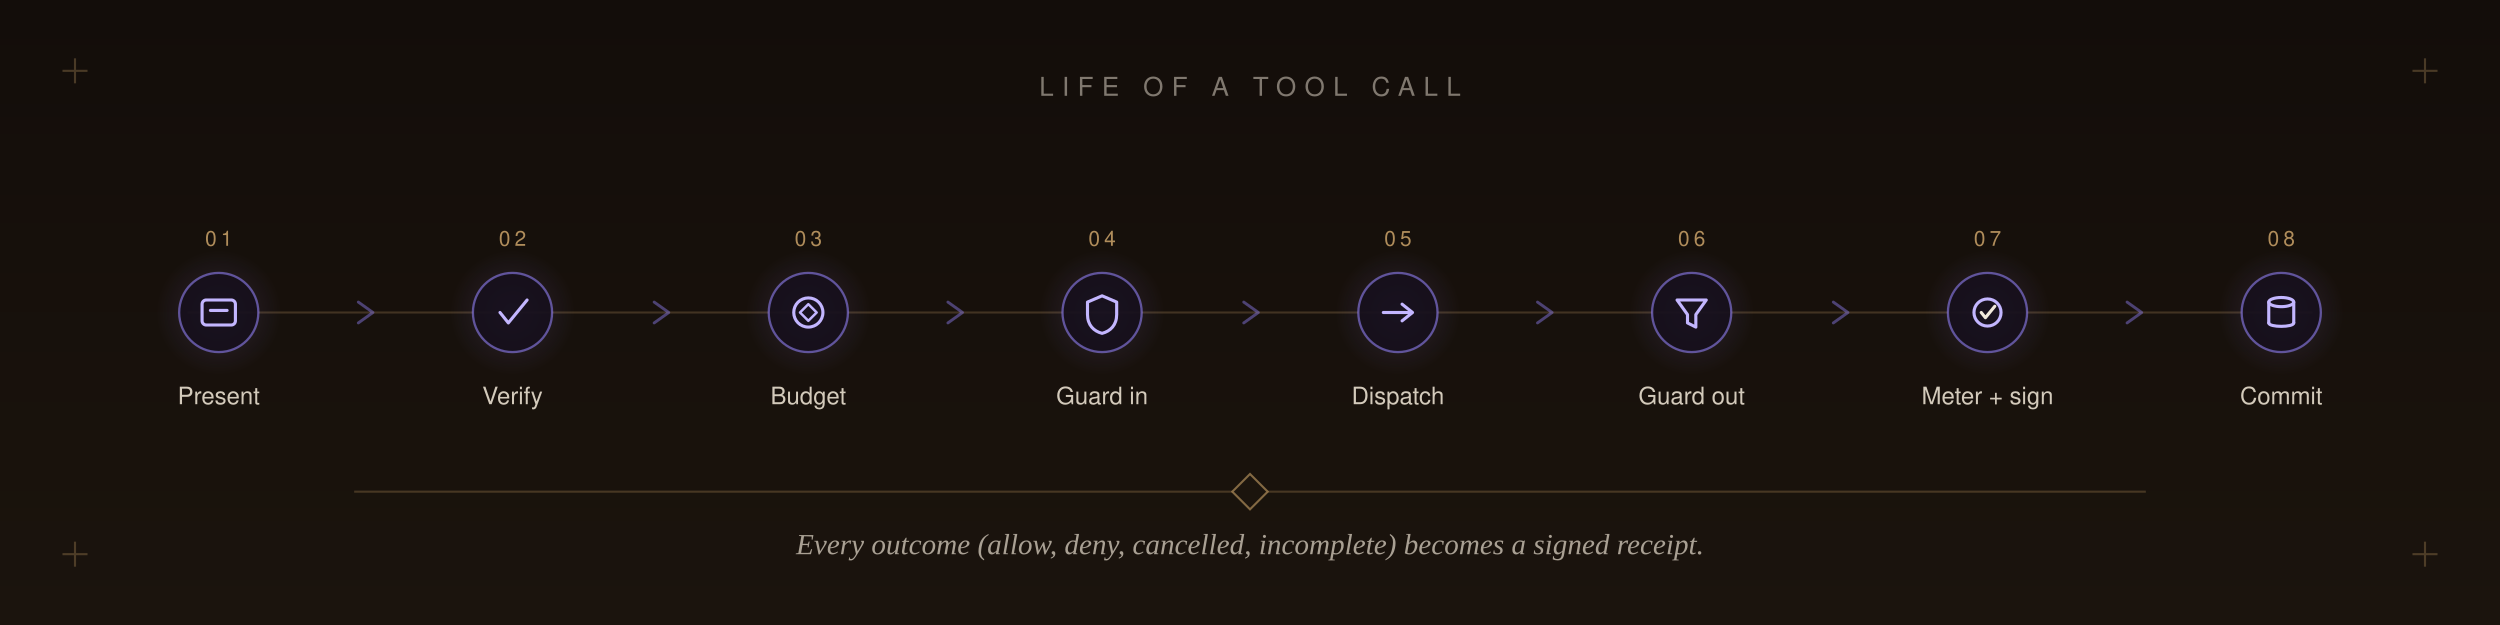
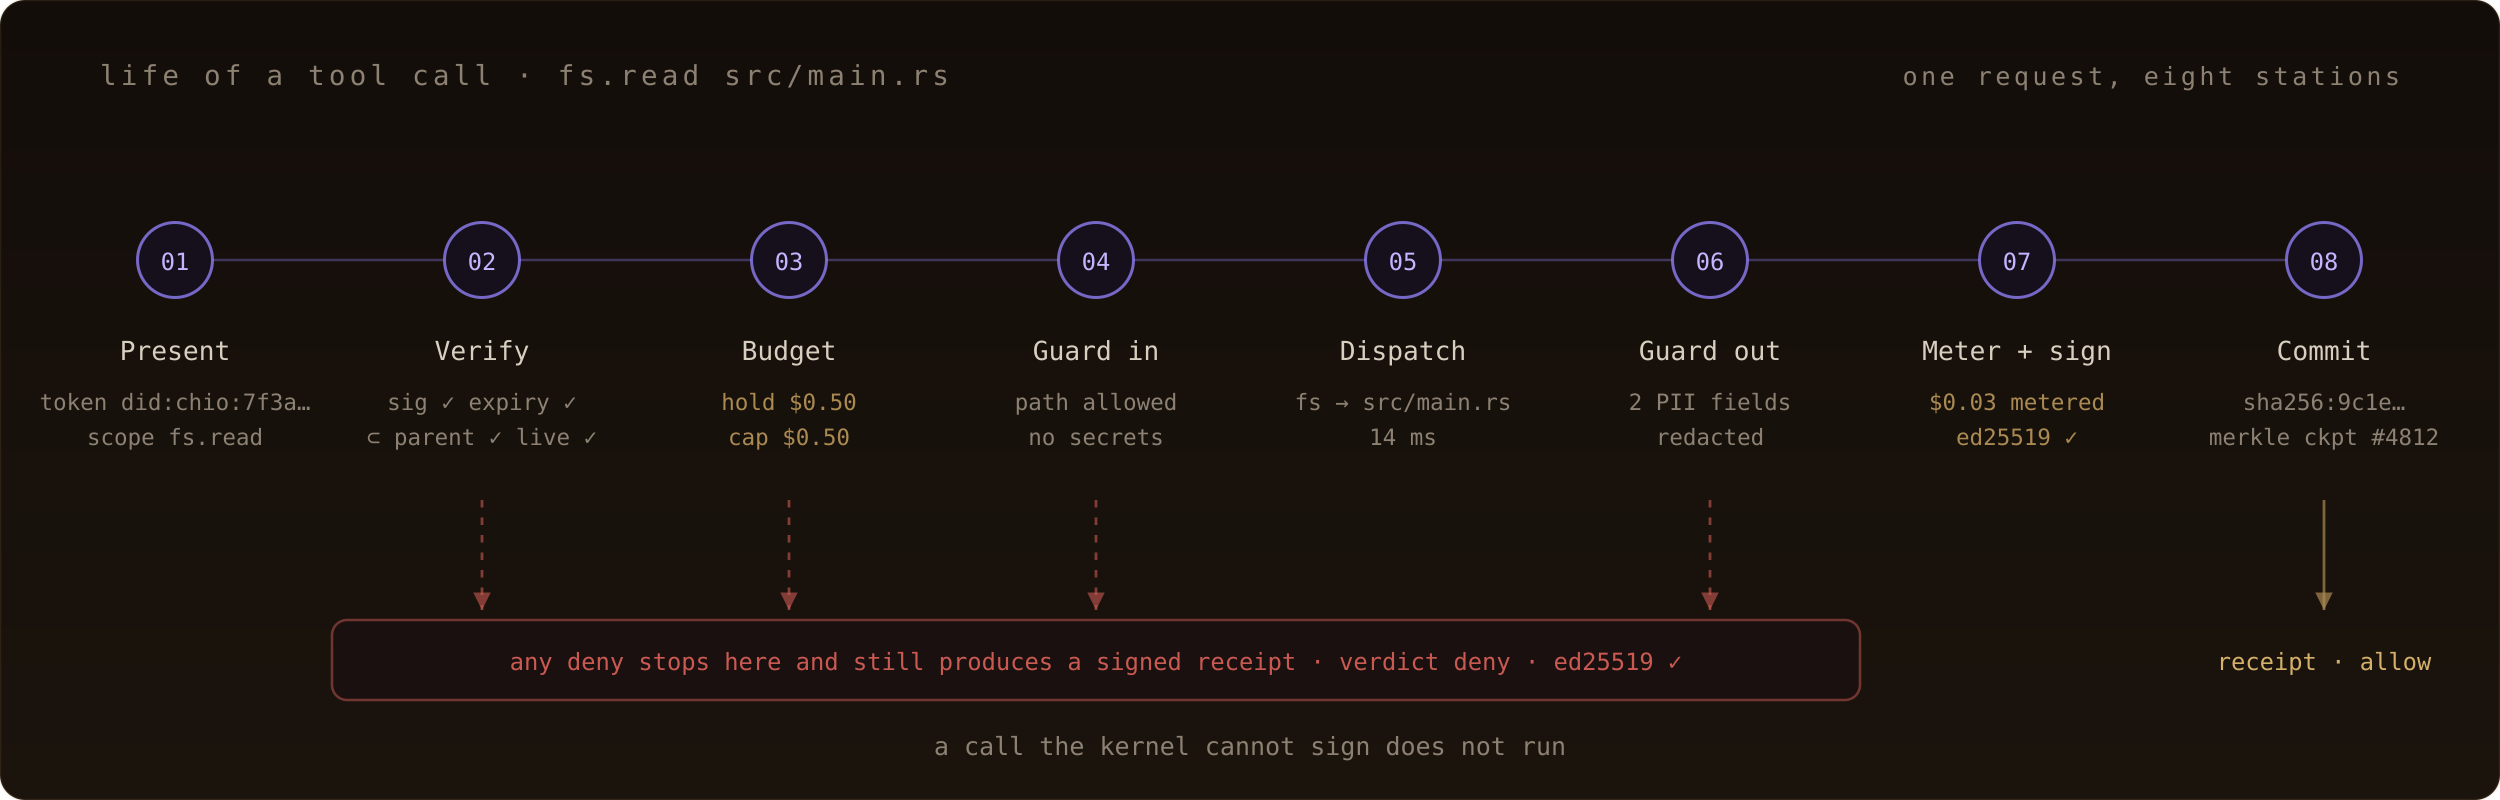
- <svg xmlns="http://www.w3.org/2000/svg" viewBox="0 0 1200 300" width="1200" height="300" role="img" aria-label="Life of a tool call: present, verify, budget, guard in, dispatch, guard out, meter and sign, commit">
+ <svg xmlns="http://www.w3.org/2000/svg" viewBox="0 0 1000 320" width="1000" height="320" role="img" aria-label="Life of a tool call in Chio: present the token, verify it, hold the budget, guard the input, dispatch, guard the output, meter and sign, then commit the receipt to the Merkle log. A deny at verify, budget, or either guard stops the call and still produces a signed receipt.">
  <defs>
-     <linearGradient id="bg" x1="0" y1="0" x2="0" y2="1">
+     <linearGradient id="lc-bg" x1="0" y1="0" x2="0" y2="1">
      <stop offset="0" stop-color="#130d0a" />
      <stop offset="1" stop-color="#1b140d" />
    </linearGradient>
-     <radialGradient id="glow" cx="50%" cy="50%" r="50%">
-       <stop offset="0" stop-color="#8f7ff2" stop-opacity="0.32" />
-       <stop offset="0.6" stop-color="#8f7ff2" stop-opacity="0.07" />
+     <radialGradient id="lc-glow" cx="50%" cy="50%" r="55%">
+       <stop offset="0" stop-color="#8f7ff2" stop-opacity="0.16" />
+       <stop offset="0.5" stop-color="#8f7ff2" stop-opacity="0.04" />
      <stop offset="1" stop-color="#8f7ff2" stop-opacity="0" />
    </radialGradient>
+     <pattern id="lc-field" width="34" height="34" patternUnits="userSpaceOnUse">
+       <circle cx="6" cy="9" r="0.9" fill="#ab8a52" fill-opacity="0.16" />
+       <circle cx="23" cy="24" r="0.6" fill="#ab8a52" fill-opacity="0.10" />
+     </pattern>
+     <radialGradient id="lc-fade" cx="50%" cy="50%" r="60%">
+       <stop offset="0" stop-color="#fff" stop-opacity="1" />
+       <stop offset="1" stop-color="#fff" stop-opacity="0" />
+     </radialGradient>
+     <mask id="lc-mask">
+       <rect width="1000" height="320" fill="url(#lc-fade)" />
+     </mask>
  </defs>
-   <rect width="1200" height="300" fill="url(#bg)" />
-   <g stroke="#b08d5b" stroke-opacity="0.35" stroke-width="1">
-     <path d="M30 34 H42 M36 28 V40" />
-     <path d="M1158 34 H1170 M1164 28 V40" />
-     <path d="M30 266 H42 M36 260 V272" />
-     <path d="M1158 266 H1170 M1164 260 V272" />
-   </g>
-   <text x="600" y="46" text-anchor="middle" font-family="-apple-system, 'Segoe UI', Helvetica, Arial, sans-serif" font-size="12.5" letter-spacing="4" fill="#d8cfc0" fill-opacity="0.55">LIFE OF A TOOL CALL</text>
-   <path d="M90 150 H1110" stroke="#b08d5b" stroke-opacity="0.28" stroke-width="1" />
-   <g fill="none" stroke="#8f7ff2" stroke-opacity="0.45" stroke-width="1.4" stroke-linecap="round" stroke-linejoin="round">
-     <path d="M172 145 L179 150 L172 155" />
-     <path d="M314 145 L321 150 L314 155" />
-     <path d="M455 145 L462 150 L455 155" />
-     <path d="M597 145 L604 150 L597 155" />
-     <path d="M738 145 L745 150 L738 155" />
-     <path d="M880 145 L887 150 L880 155" />
-     <path d="M1021 145 L1028 150 L1021 155" />
-   </g>
-   <g>
-     <circle cx="105" cy="150" r="30" fill="url(#glow)" />
-     <circle cx="246" cy="150" r="30" fill="url(#glow)" />
-     <circle cx="388" cy="150" r="30" fill="url(#glow)" />
-     <circle cx="529" cy="150" r="30" fill="url(#glow)" />
-     <circle cx="671" cy="150" r="30" fill="url(#glow)" />
-     <circle cx="812" cy="150" r="30" fill="url(#glow)" />
-     <circle cx="954" cy="150" r="30" fill="url(#glow)" />
-     <circle cx="1095" cy="150" r="30" fill="url(#glow)" />
-   </g>
-   <g text-anchor="middle" font-family="-apple-system, 'Segoe UI', Helvetica, Arial, sans-serif" font-size="10" letter-spacing="2" fill="#b08d5b">
-     <text x="105" y="118">01</text>
-     <text x="246" y="118">02</text>
-     <text x="388" y="118">03</text>
-     <text x="529" y="118">04</text>
-     <text x="671" y="118">05</text>
-     <text x="812" y="118">06</text>
-     <text x="954" y="118">07</text>
-     <text x="1095" y="118">08</text>
-   </g>
-   <g fill="#16101c" fill-opacity="0.92" stroke="#8f7ff2" stroke-opacity="0.6" stroke-width="1.1">
-     <circle cx="105" cy="150" r="19" />
-     <circle cx="246" cy="150" r="19" />
-     <circle cx="388" cy="150" r="19" />
-     <circle cx="529" cy="150" r="19" />
-     <circle cx="671" cy="150" r="19" />
-     <circle cx="812" cy="150" r="19" />
-     <circle cx="954" cy="150" r="19" />
-     <circle cx="1095" cy="150" r="19" />
-   </g>
-   <g fill="none" stroke="#c3b6ff" stroke-width="1.5" stroke-linecap="round" stroke-linejoin="round">
-     <g transform="translate(105,150)">
-       <rect x="-8" y="-6" width="16" height="12" rx="2" />
-       <path d="M-4 -1 H4" />
-     </g>
-     <g transform="translate(246,150)">
-       <path d="M-6 0 L-2 5 L7 -6" />
-     </g>
-     <g transform="translate(388,150)">
-       <circle cx="0" cy="0" r="7" />
-       <path d="M0 -4 L4 0 L0 4 L-4 0 Z" stroke-width="1.2" />
-     </g>
-     <g transform="translate(529,150)">
-       <path d="M0 -8 L7 -5 L7 1 C7 6 4 9 0 10 C-4 9 -7 6 -7 1 L-7 -5 Z" />
-     </g>
-     <g transform="translate(671,150)">
-       <path d="M-7 0 H6" />
-       <path d="M2 -4 L7 0 L2 4" />
-     </g>
-     <g transform="translate(812,150)">
-       <path d="M-7 -6 H7 L2 1 V7 L-2 5 V1 Z" />
-     </g>
-     <g transform="translate(954,150)">
-       <circle cx="0" cy="0" r="6.5" />
-       <path d="M-3 0 L-1 2.5 L3.5 -3" stroke="#f2eadc" />
-     </g>
-     <g transform="translate(1095,150)">
-       <ellipse cx="0" cy="-5" rx="6" ry="2.2" />
-       <path d="M-6 -5 V5" />
-       <path d="M6 -5 V5" />
-       <path d="M-6 5 C-6 7.2 6 7.2 6 5" />
-     </g>
-   </g>
-   <g text-anchor="middle" font-family="-apple-system, 'Segoe UI', Helvetica, Arial, sans-serif" font-size="11.5" fill="#d3cabb">
-     <text x="105" y="194">Present</text>
-     <text x="246" y="194">Verify</text>
-     <text x="388" y="194">Budget</text>
-     <text x="529" y="194">Guard in</text>
-     <text x="671" y="194">Dispatch</text>
-     <text x="812" y="194">Guard out</text>
-     <text x="954" y="194">Meter + sign</text>
-     <text x="1095" y="194">Commit</text>
-   </g>
-   <path d="M170 236 H1030" stroke="#b08d5b" stroke-opacity="0.3" stroke-width="1" />
-   <rect x="594" y="230" width="12" height="12" transform="rotate(45 600 236)" fill="#1b140d" stroke="#b08d5b" stroke-opacity="0.7" />
-   <text x="600" y="266" text-anchor="middle" font-family="Georgia, 'Times New Roman', serif" font-style="italic" font-size="14" fill="#d8cfc0" fill-opacity="0.75">Every outcome (allow, deny, cancelled, incomplete) becomes a signed receipt.</text>
+   <rect width="1000" height="320" rx="10" fill="url(#lc-bg)" />
+   <rect width="1000" height="320" rx="10" fill="none" stroke="#ab8a52" stroke-opacity="0.14" />
+   <text x="40" y="34" text-anchor="start" font-family="ui-monospace, SFMono-Regular, 'SF Mono', Menlo, Consolas, monospace" font-size="11" letter-spacing="1.7" fill="#8c8172">life of a tool call · fs.read src/main.rs</text>
+   <text x="960" y="34" text-anchor="end" font-family="ui-monospace, SFMono-Regular, 'SF Mono', Menlo, Consolas, monospace" font-size="10" letter-spacing="1.4" fill="#8c8172">one request, eight stations</text>
+   <line x1="70.0" y1="104" x2="929.6" y2="104" stroke="#8f7ff2" stroke-opacity="0.35" stroke-width="1" />
+   <circle cx="70.0" cy="104" r="15" fill="#16101c" stroke="#8f7ff2" stroke-opacity="0.8" stroke-width="1.2" />
+   <text x="70.0" y="108" text-anchor="middle" font-family="ui-monospace, SFMono-Regular, 'SF Mono', Menlo, Consolas, monospace" font-size="9.5" fill="#c3b6ff">01</text>
+   <text x="70.0" y="144" text-anchor="middle" font-family="ui-monospace, SFMono-Regular, 'SF Mono', Menlo, Consolas, monospace" font-size="10.5" fill="#d8cfc0">Present</text>
+   <text x="70.0" y="164" text-anchor="middle" font-family="ui-monospace, SFMono-Regular, 'SF Mono', Menlo, Consolas, monospace" font-size="9" fill="#8c8172">token did:chio:7f3a…</text>
+   <text x="70.0" y="178" text-anchor="middle" font-family="ui-monospace, SFMono-Regular, 'SF Mono', Menlo, Consolas, monospace" font-size="9" fill="#8c8172">scope fs.read</text>
+   <circle cx="192.8" cy="104" r="15" fill="#16101c" stroke="#8f7ff2" stroke-opacity="0.8" stroke-width="1.2" />
+   <text x="192.8" y="108" text-anchor="middle" font-family="ui-monospace, SFMono-Regular, 'SF Mono', Menlo, Consolas, monospace" font-size="9.5" fill="#c3b6ff">02</text>
+   <text x="192.8" y="144" text-anchor="middle" font-family="ui-monospace, SFMono-Regular, 'SF Mono', Menlo, Consolas, monospace" font-size="10.5" fill="#d8cfc0">Verify</text>
+   <text x="192.8" y="164" text-anchor="middle" font-family="ui-monospace, SFMono-Regular, 'SF Mono', Menlo, Consolas, monospace" font-size="9" fill="#8c8172">sig ✓ expiry ✓</text>
+   <text x="192.8" y="178" text-anchor="middle" font-family="ui-monospace, SFMono-Regular, 'SF Mono', Menlo, Consolas, monospace" font-size="9" fill="#8c8172">⊂ parent ✓ live ✓</text>
+   <line x1="192.8" y1="200" x2="192.8" y2="244" stroke="#c95a52" stroke-opacity="0.6" stroke-width="1.1" stroke-dasharray="3 4" />
+   <path d="M192.8 244 L189.3 237 L196.3 237 Z" fill="#c95a52" fill-opacity="0.6" />
+   <circle cx="315.6" cy="104" r="15" fill="#16101c" stroke="#8f7ff2" stroke-opacity="0.8" stroke-width="1.2" />
+   <text x="315.6" y="108" text-anchor="middle" font-family="ui-monospace, SFMono-Regular, 'SF Mono', Menlo, Consolas, monospace" font-size="9.5" fill="#c3b6ff">03</text>
+   <text x="315.6" y="144" text-anchor="middle" font-family="ui-monospace, SFMono-Regular, 'SF Mono', Menlo, Consolas, monospace" font-size="10.5" fill="#d8cfc0">Budget</text>
+   <text x="315.6" y="164" text-anchor="middle" font-family="ui-monospace, SFMono-Regular, 'SF Mono', Menlo, Consolas, monospace" font-size="9" fill="#ab8a52">hold $0.50</text>
+   <text x="315.6" y="178" text-anchor="middle" font-family="ui-monospace, SFMono-Regular, 'SF Mono', Menlo, Consolas, monospace" font-size="9" fill="#ab8a52">cap $0.50</text>
+   <line x1="315.6" y1="200" x2="315.6" y2="244" stroke="#c95a52" stroke-opacity="0.6" stroke-width="1.1" stroke-dasharray="3 4" />
+   <path d="M315.6 244 L312.1 237 L319.1 237 Z" fill="#c95a52" fill-opacity="0.6" />
+   <circle cx="438.4" cy="104" r="15" fill="#16101c" stroke="#8f7ff2" stroke-opacity="0.8" stroke-width="1.2" />
+   <text x="438.4" y="108" text-anchor="middle" font-family="ui-monospace, SFMono-Regular, 'SF Mono', Menlo, Consolas, monospace" font-size="9.5" fill="#c3b6ff">04</text>
+   <text x="438.4" y="144" text-anchor="middle" font-family="ui-monospace, SFMono-Regular, 'SF Mono', Menlo, Consolas, monospace" font-size="10.5" fill="#d8cfc0">Guard in</text>
+   <text x="438.4" y="164" text-anchor="middle" font-family="ui-monospace, SFMono-Regular, 'SF Mono', Menlo, Consolas, monospace" font-size="9" fill="#8c8172">path allowed</text>
+   <text x="438.4" y="178" text-anchor="middle" font-family="ui-monospace, SFMono-Regular, 'SF Mono', Menlo, Consolas, monospace" font-size="9" fill="#8c8172">no secrets</text>
+   <line x1="438.4" y1="200" x2="438.4" y2="244" stroke="#c95a52" stroke-opacity="0.6" stroke-width="1.1" stroke-dasharray="3 4" />
+   <path d="M438.4 244 L434.9 237 L441.9 237 Z" fill="#c95a52" fill-opacity="0.6" />
+   <circle cx="561.2" cy="104" r="15" fill="#16101c" stroke="#8f7ff2" stroke-opacity="0.8" stroke-width="1.2" />
+   <text x="561.2" y="108" text-anchor="middle" font-family="ui-monospace, SFMono-Regular, 'SF Mono', Menlo, Consolas, monospace" font-size="9.5" fill="#c3b6ff">05</text>
+   <text x="561.2" y="144" text-anchor="middle" font-family="ui-monospace, SFMono-Regular, 'SF Mono', Menlo, Consolas, monospace" font-size="10.5" fill="#d8cfc0">Dispatch</text>
+   <text x="561.2" y="164" text-anchor="middle" font-family="ui-monospace, SFMono-Regular, 'SF Mono', Menlo, Consolas, monospace" font-size="9" fill="#8c8172">fs → src/main.rs</text>
+   <text x="561.2" y="178" text-anchor="middle" font-family="ui-monospace, SFMono-Regular, 'SF Mono', Menlo, Consolas, monospace" font-size="9" fill="#8c8172">14 ms</text>
+   <circle cx="684.0" cy="104" r="15" fill="#16101c" stroke="#8f7ff2" stroke-opacity="0.8" stroke-width="1.2" />
+   <text x="684.0" y="108" text-anchor="middle" font-family="ui-monospace, SFMono-Regular, 'SF Mono', Menlo, Consolas, monospace" font-size="9.5" fill="#c3b6ff">06</text>
+   <text x="684.0" y="144" text-anchor="middle" font-family="ui-monospace, SFMono-Regular, 'SF Mono', Menlo, Consolas, monospace" font-size="10.5" fill="#d8cfc0">Guard out</text>
+   <text x="684.0" y="164" text-anchor="middle" font-family="ui-monospace, SFMono-Regular, 'SF Mono', Menlo, Consolas, monospace" font-size="9" fill="#8c8172">2 PII fields</text>
+   <text x="684.0" y="178" text-anchor="middle" font-family="ui-monospace, SFMono-Regular, 'SF Mono', Menlo, Consolas, monospace" font-size="9" fill="#8c8172">redacted</text>
+   <line x1="684.0" y1="200" x2="684.0" y2="244" stroke="#c95a52" stroke-opacity="0.6" stroke-width="1.1" stroke-dasharray="3 4" />
+   <path d="M684.0 244 L680.5 237 L687.5 237 Z" fill="#c95a52" fill-opacity="0.6" />
+   <circle cx="806.8" cy="104" r="15" fill="#16101c" stroke="#8f7ff2" stroke-opacity="0.8" stroke-width="1.2" />
+   <text x="806.8" y="108" text-anchor="middle" font-family="ui-monospace, SFMono-Regular, 'SF Mono', Menlo, Consolas, monospace" font-size="9.5" fill="#c3b6ff">07</text>
+   <text x="806.8" y="144" text-anchor="middle" font-family="ui-monospace, SFMono-Regular, 'SF Mono', Menlo, Consolas, monospace" font-size="10.5" fill="#d8cfc0">Meter + sign</text>
+   <text x="806.8" y="164" text-anchor="middle" font-family="ui-monospace, SFMono-Regular, 'SF Mono', Menlo, Consolas, monospace" font-size="9" fill="#ab8a52">$0.03 metered</text>
+   <text x="806.8" y="178" text-anchor="middle" font-family="ui-monospace, SFMono-Regular, 'SF Mono', Menlo, Consolas, monospace" font-size="9" fill="#ab8a52">ed25519 ✓</text>
+   <circle cx="929.6" cy="104" r="15" fill="#16101c" stroke="#8f7ff2" stroke-opacity="0.8" stroke-width="1.2" />
+   <text x="929.6" y="108" text-anchor="middle" font-family="ui-monospace, SFMono-Regular, 'SF Mono', Menlo, Consolas, monospace" font-size="9.5" fill="#c3b6ff">08</text>
+   <text x="929.6" y="144" text-anchor="middle" font-family="ui-monospace, SFMono-Regular, 'SF Mono', Menlo, Consolas, monospace" font-size="10.5" fill="#d8cfc0">Commit</text>
+   <text x="929.6" y="164" text-anchor="middle" font-family="ui-monospace, SFMono-Regular, 'SF Mono', Menlo, Consolas, monospace" font-size="9" fill="#8c8172">sha256:9c1e…</text>
+   <text x="929.6" y="178" text-anchor="middle" font-family="ui-monospace, SFMono-Regular, 'SF Mono', Menlo, Consolas, monospace" font-size="9" fill="#8c8172">merkle ckpt #4812</text>
+   <rect x="132.8" y="248" width="611.2" height="32" rx="6" fill="#1a1010" fill-opacity="0.9" stroke="#c95a52" stroke-opacity="0.5" stroke-width="1" />
+   <text x="438.4" y="268" text-anchor="middle" font-family="ui-monospace, SFMono-Regular, 'SF Mono', Menlo, Consolas, monospace" font-size="9.5" fill="#c95a52">any deny stops here and still produces a signed receipt · verdict deny · ed25519 ✓</text>
+   <line x1="929.6" y1="200" x2="929.6" y2="244" stroke="#ab8a52" stroke-opacity="0.7" stroke-width="1.1" />
+   <path d="M929.6 244 L926.1 237 L933.1 237 Z" fill="#ab8a52" fill-opacity="0.7" />
+   <text x="929.6" y="268" text-anchor="middle" font-family="ui-monospace, SFMono-Regular, 'SF Mono', Menlo, Consolas, monospace" font-size="9.5" fill="#d4b06a">receipt · allow</text>
+   <text x="500" y="302" text-anchor="middle" font-family="ui-monospace, SFMono-Regular, 'SF Mono', Menlo, Consolas, monospace" font-size="10" fill="#8c8172">a call the kernel cannot sign does not run</text>
</svg>
